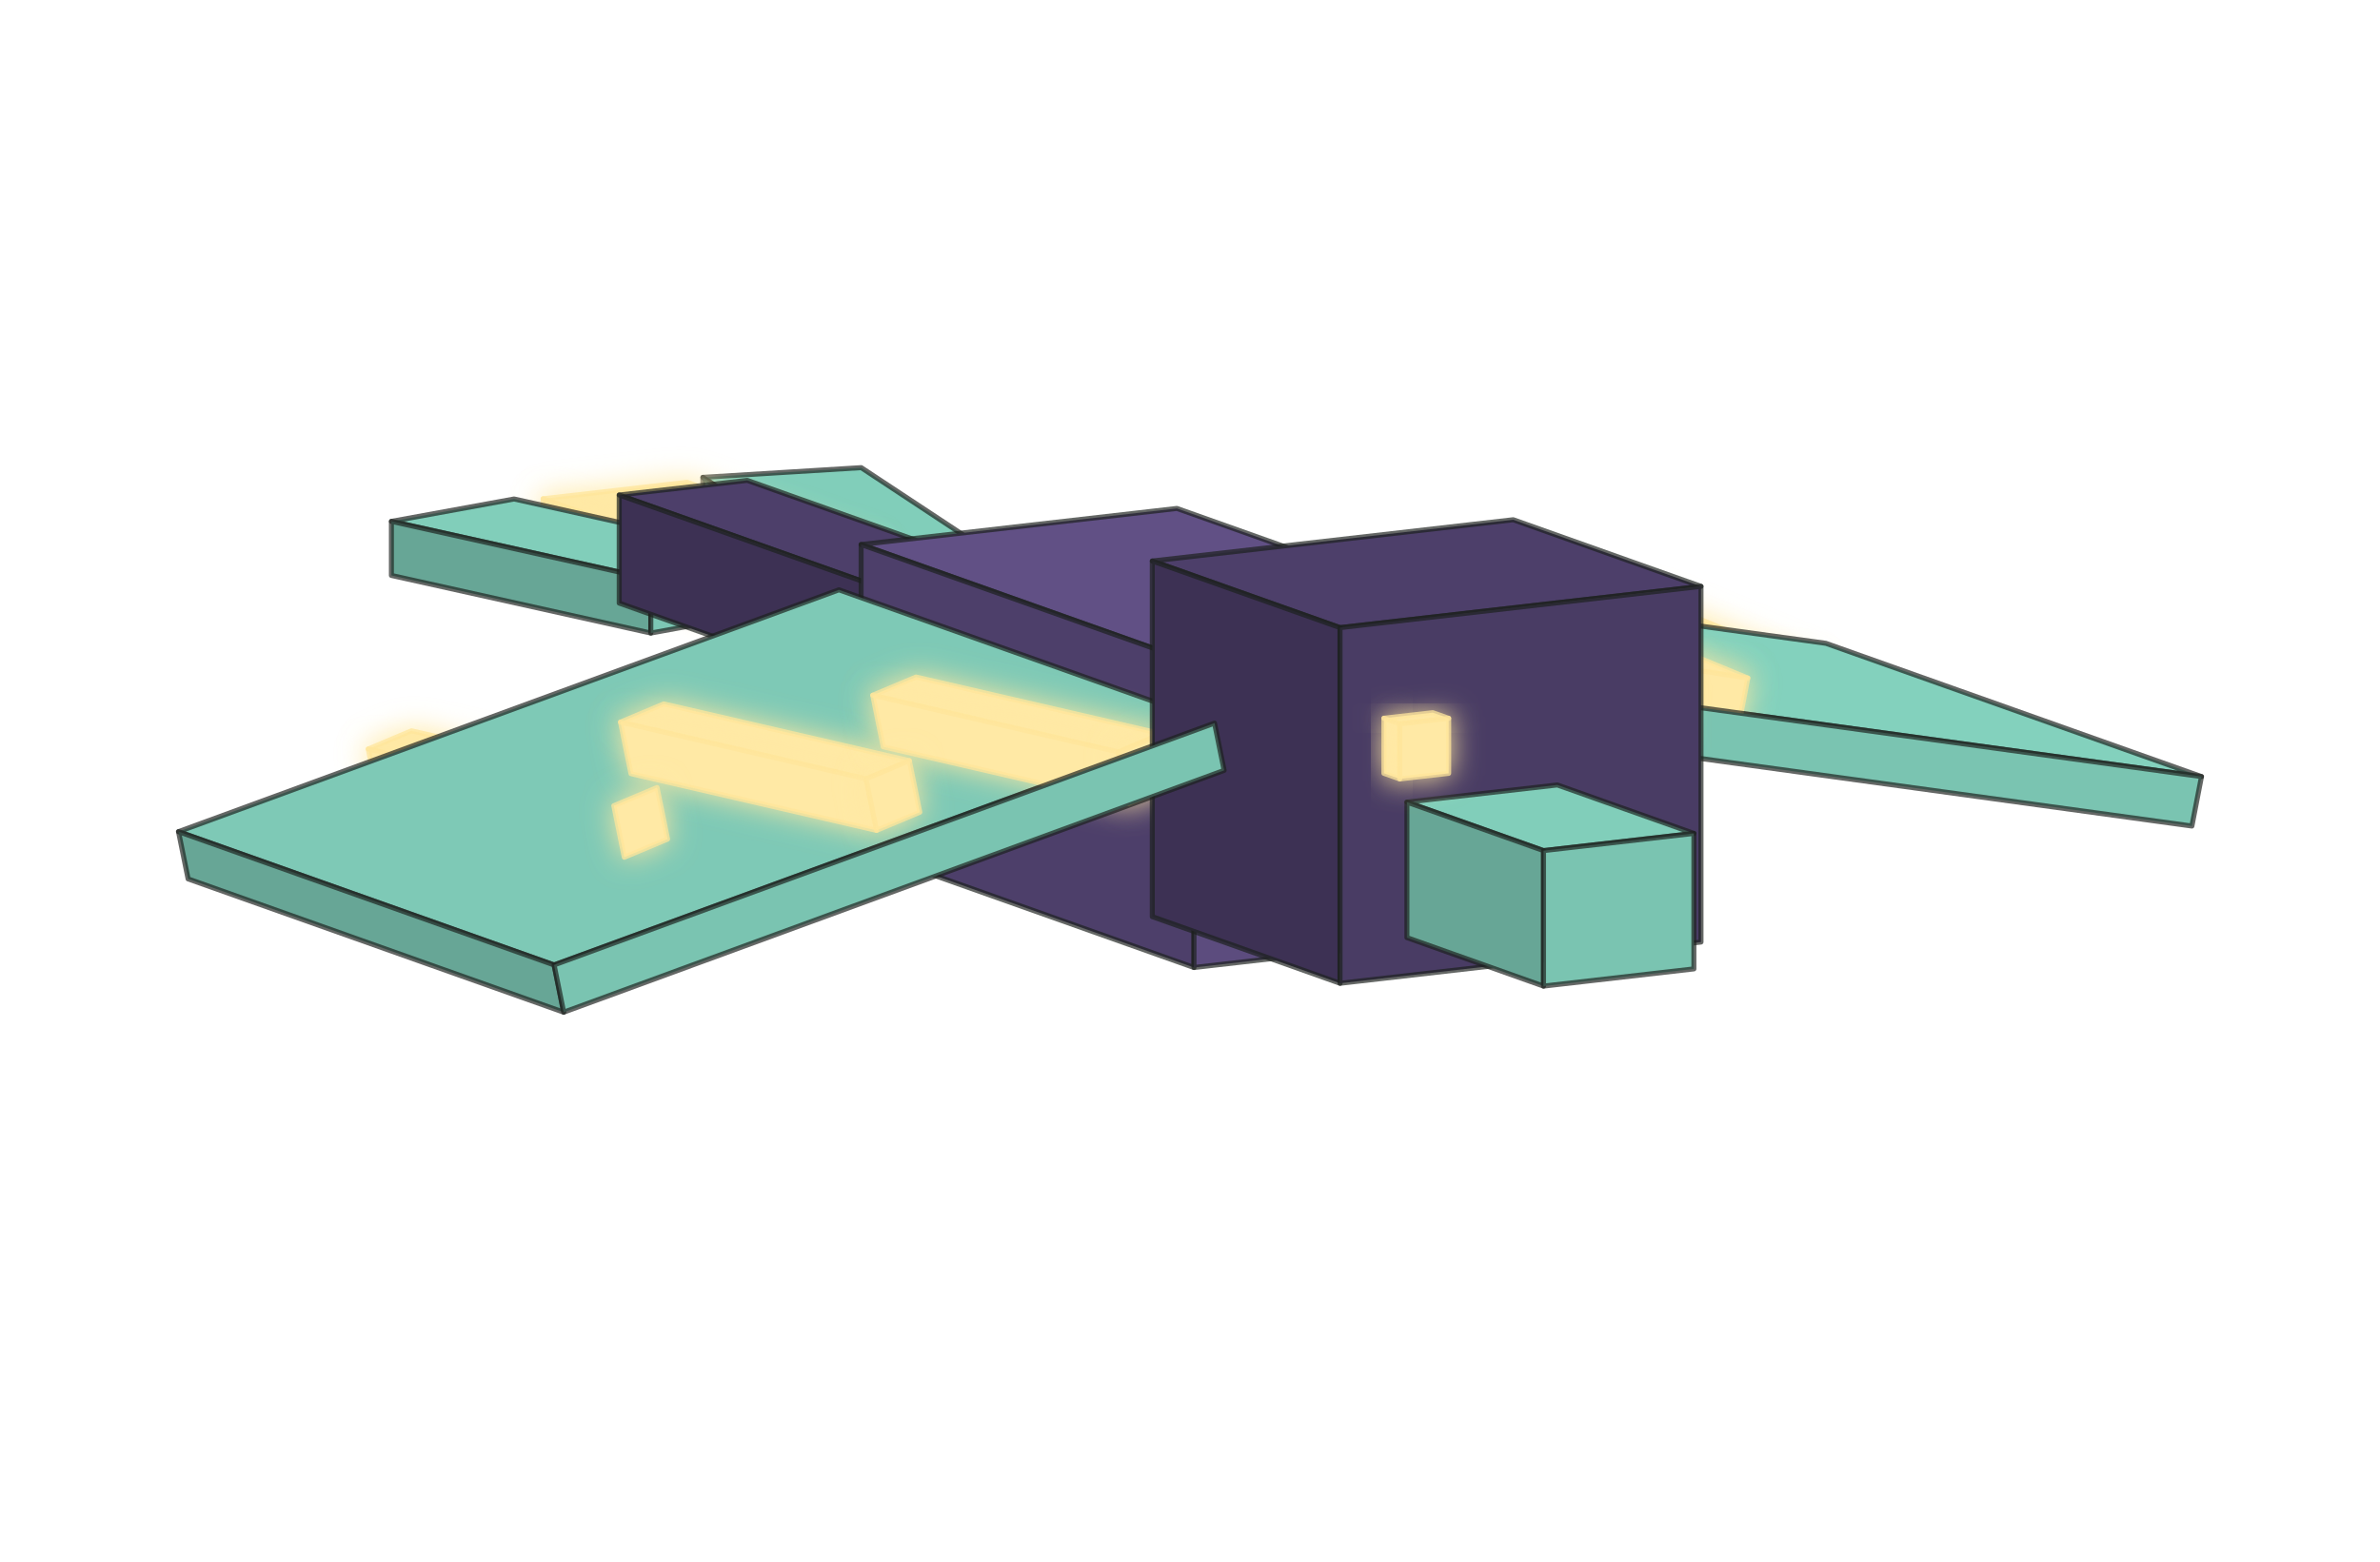
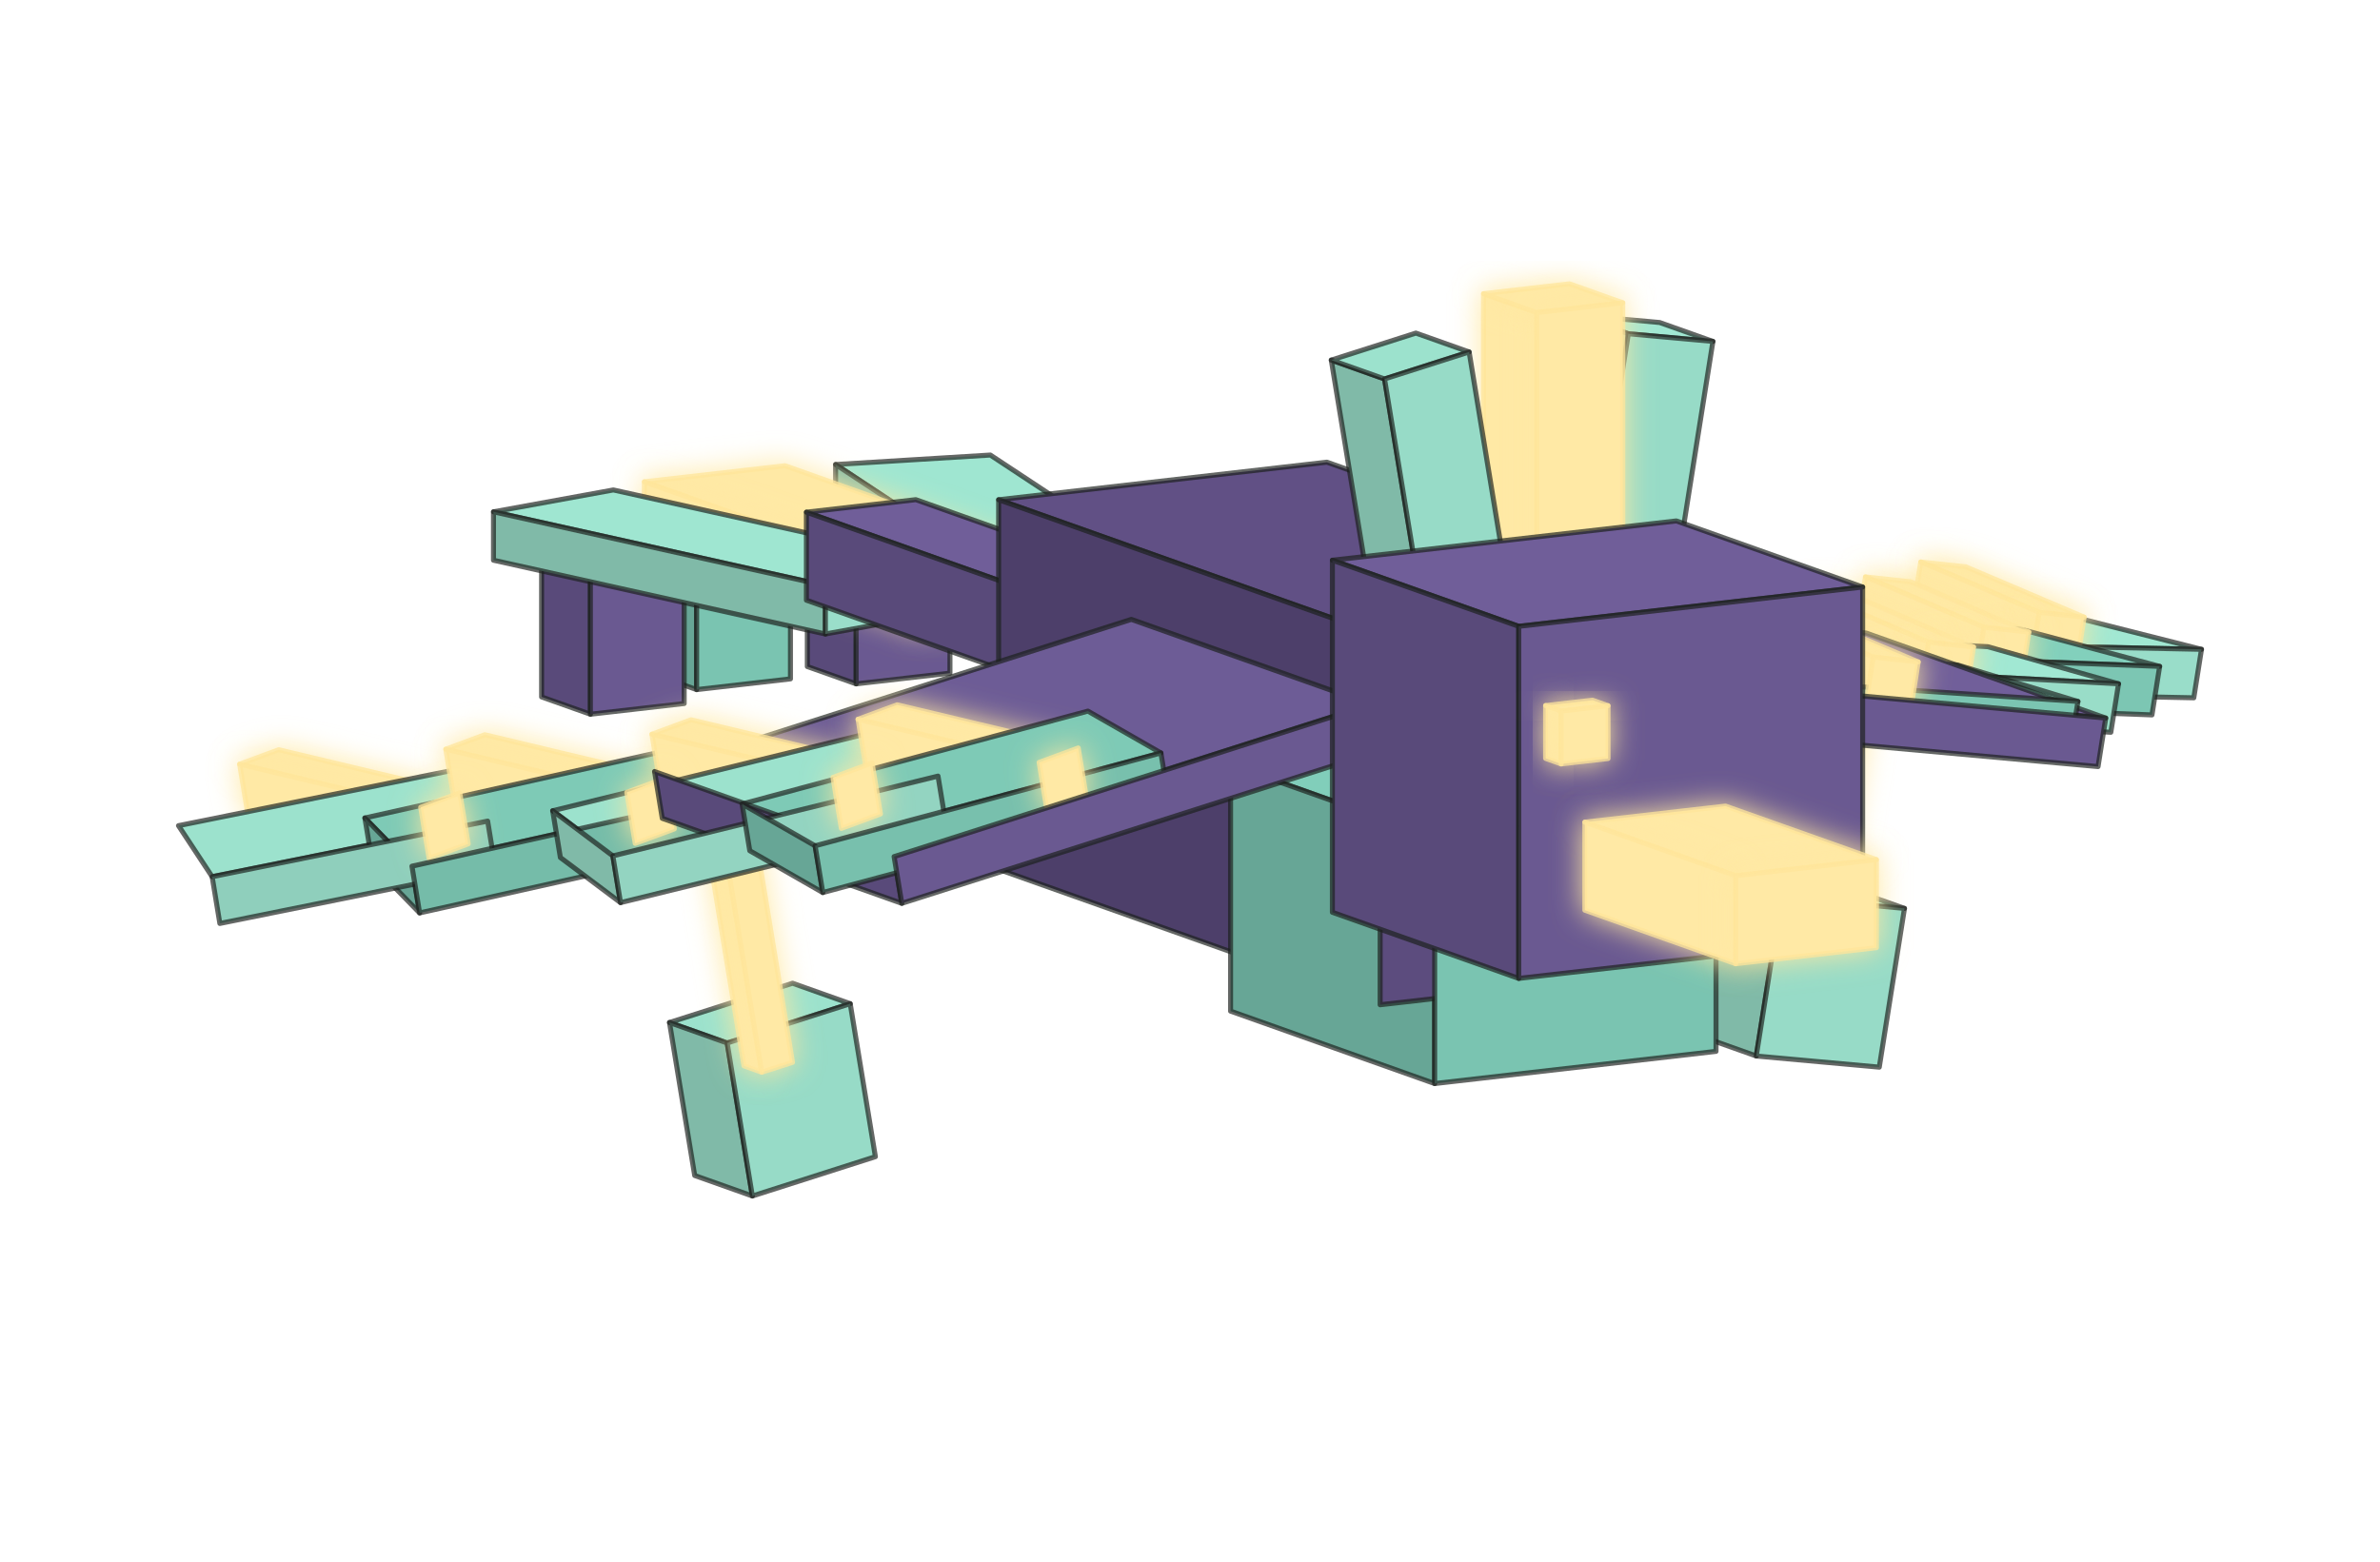
<svg xmlns="http://www.w3.org/2000/svg" width="640" height="420" viewBox="0 0 640 420" role="img" aria-labelledby="portrait-title">
  <defs>
    <filter id="portrait-glow" x="-80%" y="-80%" width="260%" height="260%">
      <feGaussianBlur stdDeviation="4" result="blur" />
      <feMerge>
        <feMergeNode in="blur" />
        <feMergeNode in="SourceGraphic" />
      </feMerge>
    </filter>
    <filter id="portrait-shadow" x="-40%" y="-80%" width="180%" height="260%">
      <feGaussianBlur stdDeviation="8" />
    </filter>
  </defs>
  <g>
-     <polygon points="261.92,145.79 231.59,125.77 189.01,128.39 219.34,148.41" fill="#81ceba" stroke="#1c211e" stroke-opacity=".68" stroke-width="1.35" stroke-linejoin="round" vector-effect="non-scaling-stroke" />
-     <polygon points="219.34,162.95 219.34,148.41 189.01,128.39 189.01,142.93" fill="#67a696" stroke="#1c211e" stroke-opacity=".68" stroke-width="1.35" stroke-linejoin="round" vector-effect="non-scaling-stroke" />
-     <polygon points="236.05,147.91 184.77,129.71 146.05,134.14 197.32,152.34" fill="#ffe9a5" stroke="#ffe59a" stroke-opacity=".74" stroke-width="1.35" stroke-linejoin="round" vector-effect="non-scaling-stroke" filter="url(#portrait-glow)" />
-     <polygon points="197.32,166.88 197.32,152.34 146.05,134.14 146.05,148.68" fill="#ffe9a5" stroke="#ffe59a" stroke-opacity=".74" stroke-width="1.35" stroke-linejoin="round" vector-effect="non-scaling-stroke" filter="url(#portrait-glow)" />
-     <polygon points="208.00,149.71 138.24,134.20 105.25,140.22 175.01,155.73" fill="#81ceba" stroke="#1c211e" stroke-opacity=".68" stroke-width="1.35" stroke-linejoin="round" vector-effect="non-scaling-stroke" />
-     <polygon points="261.92,160.33 261.92,145.79 219.34,148.41 219.34,162.95" fill="#77bfac" stroke="#1c211e" stroke-opacity=".68" stroke-width="1.35" stroke-linejoin="round" vector-effect="non-scaling-stroke" />
-     <polygon points="175.01,170.26 175.01,155.73 105.25,140.22 105.25,154.76" fill="#67a696" stroke="#1c211e" stroke-opacity=".68" stroke-width="1.35" stroke-linejoin="round" vector-effect="non-scaling-stroke" />
-     <polygon points="236.05,162.45 236.05,147.91 197.32,152.34 197.32,166.88" fill="#ffe9a5" stroke="#ffe59a" stroke-opacity=".74" stroke-width="1.35" stroke-linejoin="round" vector-effect="non-scaling-stroke" filter="url(#portrait-glow)" />
-     <polygon points="208.00,164.24 208.00,149.71 175.01,155.73 175.01,170.26" fill="#7cc7b4" stroke="#1c211e" stroke-opacity=".68" stroke-width="1.35" stroke-linejoin="round" vector-effect="non-scaling-stroke" />
-     <polygon points="292.50,161.69 200.93,129.19 166.51,133.13 258.08,165.63" fill="#4d3f6a" stroke="#1c211e" stroke-opacity=".68" stroke-width="1.35" stroke-linejoin="round" vector-effect="non-scaling-stroke" />
-     <polygon points="258.08,194.70 258.08,165.63 166.51,133.13 166.51,162.20" fill="#3d3154" stroke="#1c211e" stroke-opacity=".68" stroke-width="1.35" stroke-linejoin="round" vector-effect="non-scaling-stroke" />
-     <polygon points="489.00,179.66 445.64,161.81 432.26,159.78 475.61,177.63" fill="#ffe9a5" stroke="#ffe59a" stroke-opacity=".74" stroke-width="1.35" stroke-linejoin="round" vector-effect="non-scaling-stroke" filter="url(#portrait-glow)" />
-     <polygon points="472.80,192.14 475.61,177.63 432.26,159.78 429.44,174.29" fill="#ffe9a5" stroke="#ffe59a" stroke-opacity=".74" stroke-width="1.35" stroke-linejoin="round" vector-effect="non-scaling-stroke" filter="url(#portrait-glow)" />
-     <polygon points="292.50,190.77 292.50,161.69 258.08,165.63 258.08,194.70" fill="#493c64" stroke="#1c211e" stroke-opacity=".68" stroke-width="1.35" stroke-linejoin="round" vector-effect="non-scaling-stroke" />
-     <polygon points="486.18,194.17 489.00,179.66 475.61,177.63 472.80,192.14" fill="#ffe9a5" stroke="#ffe59a" stroke-opacity=".74" stroke-width="1.35" stroke-linejoin="round" vector-effect="non-scaling-stroke" filter="url(#portrait-glow)" />
-     <polygon points="592.00,208.86 491.00,173.02 313.40,148.59 414.40,184.44" fill="#83d1bd" stroke="#1c211e" stroke-opacity=".68" stroke-width="1.35" stroke-linejoin="round" vector-effect="non-scaling-stroke" />
-     <polygon points="470.00,182.36 426.65,164.51 413.27,162.48 456.62,180.33" fill="#ffe9a5" stroke="#ffe59a" stroke-opacity=".74" stroke-width="1.35" stroke-linejoin="round" vector-effect="non-scaling-stroke" filter="url(#portrait-glow)" />
-     <polygon points="453.80,194.84 456.62,180.33 413.27,162.48 410.45,176.98" fill="#ffe9a5" stroke="#ffe59a" stroke-opacity=".74" stroke-width="1.35" stroke-linejoin="round" vector-effect="non-scaling-stroke" filter="url(#portrait-glow)" />
-     <polygon points="411.82,197.74 414.40,184.44 313.40,148.59 310.82,161.89" fill="#67a696" stroke="#1c211e" stroke-opacity=".68" stroke-width="1.35" stroke-linejoin="round" vector-effect="non-scaling-stroke" />
-     <polygon points="467.18,196.87 470.00,182.36 456.62,180.33 453.80,194.84" fill="#ffe9a5" stroke="#ffe59a" stroke-opacity=".74" stroke-width="1.35" stroke-linejoin="round" vector-effect="non-scaling-stroke" filter="url(#portrait-glow)" />
-     <polygon points="406.00,168.52 316.48,136.74 231.56,146.45 321.07,178.23" fill="#615085" stroke="#1c211e" stroke-opacity=".68" stroke-width="1.35" stroke-linejoin="round" vector-effect="non-scaling-stroke" />
-     <polygon points="451.01,185.06 407.65,167.20 394.27,165.17 437.62,183.03" fill="#ffe9a5" stroke="#ffe59a" stroke-opacity=".74" stroke-width="1.35" stroke-linejoin="round" vector-effect="non-scaling-stroke" filter="url(#portrait-glow)" />
-     <polygon points="589.42,222.16 592.00,208.86 414.40,184.44 411.82,197.74" fill="#7ac4b1" stroke="#1c211e" stroke-opacity=".68" stroke-width="1.35" stroke-linejoin="round" vector-effect="non-scaling-stroke" />
-     <polygon points="434.81,197.53 437.62,183.03 394.27,165.17 391.45,179.68" fill="#ffe9a5" stroke="#ffe59a" stroke-opacity=".74" stroke-width="1.35" stroke-linejoin="round" vector-effect="non-scaling-stroke" filter="url(#portrait-glow)" />
-     <polygon points="321.07,260.21 321.07,178.23 231.56,146.45 231.56,228.44" fill="#4d3f6a" stroke="#1c211e" stroke-opacity=".68" stroke-width="1.35" stroke-linejoin="round" vector-effect="non-scaling-stroke" />
-     <polygon points="176.69,211.81 110.66,196.55 99.03,201.44 165.06,216.70" fill="#ffe9a5" stroke="#ffe59a" stroke-opacity=".74" stroke-width="1.35" stroke-linejoin="round" vector-effect="non-scaling-stroke" filter="url(#portrait-glow)" />
-     <polygon points="167.88,230.56 165.06,216.70 99.03,201.44 101.85,215.30" fill="#ffe9a5" stroke="#ffe59a" stroke-opacity=".74" stroke-width="1.35" stroke-linejoin="round" vector-effect="non-scaling-stroke" filter="url(#portrait-glow)" />
-     <polygon points="448.19,199.56 451.01,185.06 437.62,183.03 434.81,197.53" fill="#ffe9a5" stroke="#ffe59a" stroke-opacity=".74" stroke-width="1.35" stroke-linejoin="round" vector-effect="non-scaling-stroke" filter="url(#portrait-glow)" />
-     <polygon points="326.60,194.48 225.60,158.63 48.00,223.67 149.00,259.52" fill="#7ec9b6" stroke="#1c211e" stroke-opacity=".68" stroke-width="1.35" stroke-linejoin="round" vector-effect="non-scaling-stroke" />
-     <polygon points="244.52,204.58 178.49,189.32 166.86,194.21 232.89,209.47" fill="#ffe9a5" stroke="#ffe59a" stroke-opacity=".74" stroke-width="1.35" stroke-linejoin="round" vector-effect="non-scaling-stroke" filter="url(#portrait-glow)" />
-     <polygon points="406.00,250.50 406.00,168.52 321.07,178.23 321.07,260.21" fill="#5c4c7e" stroke="#1c211e" stroke-opacity=".68" stroke-width="1.35" stroke-linejoin="round" vector-effect="non-scaling-stroke" />
-     <polygon points="235.71,223.33 232.89,209.47 166.86,194.21 169.68,208.07" fill="#ffe9a5" stroke="#ffe59a" stroke-opacity=".74" stroke-width="1.35" stroke-linejoin="round" vector-effect="non-scaling-stroke" filter="url(#portrait-glow)" />
-     <polygon points="312.35,197.35 246.32,182.09 234.69,186.98 300.73,202.24" fill="#ffe9a5" stroke="#ffe59a" stroke-opacity=".74" stroke-width="1.35" stroke-linejoin="round" vector-effect="non-scaling-stroke" filter="url(#portrait-glow)" />
-     <polygon points="179.51,225.67 176.69,211.81 165.06,216.70 167.88,230.56" fill="#ffe9a5" stroke="#ffe59a" stroke-opacity=".74" stroke-width="1.35" stroke-linejoin="round" vector-effect="non-scaling-stroke" filter="url(#portrait-glow)" />
-     <polygon points="303.54,216.10 300.73,202.24 234.69,186.98 237.51,200.84" fill="#ffe9a5" stroke="#ffe59a" stroke-opacity=".74" stroke-width="1.35" stroke-linejoin="round" vector-effect="non-scaling-stroke" filter="url(#portrait-glow)" />
-     <polygon points="247.34,218.44 244.52,204.58 232.89,209.47 235.71,223.33" fill="#ffe9a5" stroke="#ffe59a" stroke-opacity=".74" stroke-width="1.35" stroke-linejoin="round" vector-effect="non-scaling-stroke" filter="url(#portrait-glow)" />
-     <polygon points="151.58,272.23 149.00,259.52 48.00,223.67 50.58,236.38" fill="#67a696" stroke="#1c211e" stroke-opacity=".68" stroke-width="1.35" stroke-linejoin="round" vector-effect="non-scaling-stroke" />
-     <polygon points="457.41,157.70 406.92,139.78 309.86,150.88 360.35,168.80" fill="#4d3f6a" stroke="#1c211e" stroke-opacity=".68" stroke-width="1.35" stroke-linejoin="round" vector-effect="non-scaling-stroke" />
-     <polygon points="315.17,211.21 312.35,197.35 300.73,202.24 303.54,216.10" fill="#ffe9a5" stroke="#ffe59a" stroke-opacity=".74" stroke-width="1.35" stroke-linejoin="round" vector-effect="non-scaling-stroke" filter="url(#portrait-glow)" />
-     <polygon points="360.35,264.45 360.35,168.80 309.86,150.88 309.86,246.53" fill="#3d3154" stroke="#1c211e" stroke-opacity=".68" stroke-width="1.35" stroke-linejoin="round" vector-effect="non-scaling-stroke" />
-     <polygon points="450.22,186.25 445.95,184.73 432.80,186.24 437.07,187.75" fill="#ffe9a5" stroke="#ffe59a" stroke-opacity=".74" stroke-width="1.35" stroke-linejoin="round" vector-effect="non-scaling-stroke" filter="url(#portrait-glow)" />
-     <polygon points="437.07,202.56 437.07,187.75 432.80,186.24 432.80,201.04" fill="#ffe9a5" stroke="#ffe59a" stroke-opacity=".74" stroke-width="1.35" stroke-linejoin="round" vector-effect="non-scaling-stroke" filter="url(#portrait-glow)" />
-     <polygon points="450.22,201.05 450.22,186.25 437.07,187.75 437.07,202.56" fill="#ffe9a5" stroke="#ffe59a" stroke-opacity=".74" stroke-width="1.35" stroke-linejoin="round" vector-effect="non-scaling-stroke" filter="url(#portrait-glow)" />
-     <polygon points="457.41,253.36 457.41,157.70 360.35,168.80 360.35,264.45" fill="#493c64" stroke="#1c211e" stroke-opacity=".68" stroke-width="1.35" stroke-linejoin="round" vector-effect="non-scaling-stroke" />
-     <polygon points="329.18,207.19 326.60,194.48 149.00,259.52 151.58,272.23" fill="#7ac4b1" stroke="#1c211e" stroke-opacity=".68" stroke-width="1.35" stroke-linejoin="round" vector-effect="non-scaling-stroke" />
-     <polygon points="455.50,224.14 418.78,211.11 378.33,215.73 415.06,228.77" fill="#81ceba" stroke="#1c211e" stroke-opacity=".68" stroke-width="1.35" stroke-linejoin="round" vector-effect="non-scaling-stroke" />
-     <polygon points="415.06,265.21 415.06,228.77 378.33,215.73 378.33,252.17" fill="#67a696" stroke="#1c211e" stroke-opacity=".68" stroke-width="1.35" stroke-linejoin="round" vector-effect="non-scaling-stroke" />
-     <polygon points="389.56,193.19 385.28,191.67 372.14,193.17 376.41,194.69" fill="#ffe9a5" stroke="#ffe59a" stroke-opacity=".74" stroke-width="1.35" stroke-linejoin="round" vector-effect="non-scaling-stroke" filter="url(#portrait-glow)" />
-     <polygon points="376.41,209.49 376.41,194.69 372.14,193.17 372.14,207.98" fill="#ffe9a5" stroke="#ffe59a" stroke-opacity=".74" stroke-width="1.35" stroke-linejoin="round" vector-effect="non-scaling-stroke" filter="url(#portrait-glow)" />
-     <polygon points="389.56,207.99 389.56,193.19 376.41,194.69 376.41,209.49" fill="#ffe9a5" stroke="#ffe59a" stroke-opacity=".74" stroke-width="1.35" stroke-linejoin="round" vector-effect="non-scaling-stroke" filter="url(#portrait-glow)" />
-     <polygon points="455.50,260.58 455.50,224.14 415.06,228.77 415.06,265.21" fill="#7ac4b1" stroke="#1c211e" stroke-opacity=".68" stroke-width="1.35" stroke-linejoin="round" vector-effect="non-scaling-stroke" />
+     <polygon points="255.45,143.16 242.32,138.51 217.10,141.39 230.22,146.05" fill="#705e99" stroke="#1c211e" stroke-opacity=".68" stroke-width="1.35" stroke-linejoin="round" vector-effect="non-scaling-stroke" />
+     <polygon points="230.22,183.92 230.22,146.05 217.10,141.39 217.10,179.27" fill="#594a7a" stroke="#1c211e" stroke-opacity=".68" stroke-width="1.35" stroke-linejoin="round" vector-effect="non-scaling-stroke" />
+     <polygon points="255.45,181.04 255.45,143.16 230.22,146.05 230.22,183.92" fill="#6a5991" stroke="#1c211e" stroke-opacity=".68" stroke-width="1.35" stroke-linejoin="round" vector-effect="non-scaling-stroke" />
+     <polygon points="212.56,144.71 199.43,140.05 174.21,142.93 187.33,147.59" fill="#81ceba" stroke="#1c211e" stroke-opacity=".68" stroke-width="1.35" stroke-linejoin="round" vector-effect="non-scaling-stroke" />
+     <polygon points="187.33,185.47 187.33,147.59 174.21,142.93 174.21,180.81" fill="#67a696" stroke="#1c211e" stroke-opacity=".68" stroke-width="1.35" stroke-linejoin="round" vector-effect="non-scaling-stroke" />
+     <polygon points="212.56,182.58 212.56,144.71 187.33,147.59 187.33,185.47" fill="#7ac4b1" stroke="#1c211e" stroke-opacity=".68" stroke-width="1.35" stroke-linejoin="round" vector-effect="non-scaling-stroke" />
+     <polygon points="183.98,151.33 170.86,146.68 145.64,149.56 158.76,154.22" fill="#705e99" stroke="#1c211e" stroke-opacity=".68" stroke-width="1.35" stroke-linejoin="round" vector-effect="non-scaling-stroke" />
+     <polygon points="158.76,192.09 158.76,154.22 145.64,149.56 145.64,187.44" fill="#594a7a" stroke="#1c211e" stroke-opacity=".68" stroke-width="1.35" stroke-linejoin="round" vector-effect="non-scaling-stroke" />
+     <polygon points="183.98,189.21 183.98,151.33 158.76,154.22 158.76,192.09" fill="#6a5991" stroke="#1c211e" stroke-opacity=".68" stroke-width="1.35" stroke-linejoin="round" vector-effect="non-scaling-stroke" />
+     <polygon points="305.11,147.99 266.31,122.38 224.70,124.93 263.50,150.54" fill="#9fe6d1" stroke="#1c211e" stroke-opacity=".68" stroke-width="1.35" stroke-linejoin="round" vector-effect="non-scaling-stroke" />
+     <polygon points="263.50,163.56 263.50,150.54 224.70,124.93 224.70,137.95" fill="#80baa8" stroke="#1c211e" stroke-opacity=".68" stroke-width="1.35" stroke-linejoin="round" vector-effect="non-scaling-stroke" />
+     <polygon points="285.07,151.51 211.11,125.26 173.28,129.58 247.24,155.83" fill="#ffe9a5" stroke="#ffe59a" stroke-opacity=".74" stroke-width="1.35" stroke-linejoin="round" vector-effect="non-scaling-stroke" filter="url(#portrait-glow)" />
+     <polygon points="247.24,168.85 247.24,155.83 173.28,129.58 173.28,142.60" fill="#ffe9a5" stroke="#ffe59a" stroke-opacity=".74" stroke-width="1.35" stroke-linejoin="round" vector-effect="non-scaling-stroke" filter="url(#portrait-glow)" />
+     <polygon points="254.19,151.61 164.93,131.77 132.70,137.65 221.95,157.49" fill="#9fe6d1" stroke="#1c211e" stroke-opacity=".68" stroke-width="1.35" stroke-linejoin="round" vector-effect="non-scaling-stroke" />
+     <polygon points="592.00,174.63 551.75,164.46 503.44,163.49 543.70,173.65" fill="#a1e8d3" stroke="#1c211e" stroke-opacity=".68" stroke-width="1.35" stroke-linejoin="round" vector-effect="non-scaling-stroke" />
+     <polygon points="560.44,165.98 528.59,152.45 516.51,151.15 548.36,164.68" fill="#ffe9a5" stroke="#ffe59a" stroke-opacity=".74" stroke-width="1.35" stroke-linejoin="round" vector-effect="non-scaling-stroke" filter="url(#portrait-glow)" />
+     <polygon points="546.10,178.91 548.36,164.68 516.51,151.15 514.25,165.38" fill="#ffe9a5" stroke="#ffe59a" stroke-opacity=".74" stroke-width="1.35" stroke-linejoin="round" vector-effect="non-scaling-stroke" filter="url(#portrait-glow)" />
+     <polygon points="221.95,170.51 221.95,157.49 132.70,137.65 132.70,150.67" fill="#80baa8" stroke="#1c211e" stroke-opacity=".68" stroke-width="1.35" stroke-linejoin="round" vector-effect="non-scaling-stroke" />
+     <polygon points="589.93,187.67 592.00,174.63 543.70,173.65 541.63,186.70" fill="#99ddc9" stroke="#1c211e" stroke-opacity=".68" stroke-width="1.35" stroke-linejoin="round" vector-effect="non-scaling-stroke" />
+     <polygon points="305.11,161.01 305.11,147.99 263.50,150.54 263.50,163.56" fill="#94d5c2" stroke="#1c211e" stroke-opacity=".68" stroke-width="1.35" stroke-linejoin="round" vector-effect="non-scaling-stroke" />
+     <polygon points="541.63,186.70 543.70,173.65 503.44,163.49 501.37,176.54" fill="#80baa8" stroke="#1c211e" stroke-opacity=".68" stroke-width="1.35" stroke-linejoin="round" vector-effect="non-scaling-stroke" />
+     <polygon points="558.18,180.21 560.44,165.98 548.36,164.68 546.10,178.91" fill="#ffe9a5" stroke="#ffe59a" stroke-opacity=".74" stroke-width="1.35" stroke-linejoin="round" vector-effect="non-scaling-stroke" filter="url(#portrait-glow)" />
+     <polygon points="285.07,164.53 285.07,151.51 247.24,155.83 247.24,168.85" fill="#ffe9a5" stroke="#ffe59a" stroke-opacity=".74" stroke-width="1.35" stroke-linejoin="round" vector-effect="non-scaling-stroke" filter="url(#portrait-glow)" />
+     <polygon points="254.19,164.63 254.19,151.61 221.95,157.49 221.95,170.51" fill="#9adeca" stroke="#1c211e" stroke-opacity=".68" stroke-width="1.35" stroke-linejoin="round" vector-effect="non-scaling-stroke" />
+     <polygon points="580.75,179.22 542.96,169.13 484.94,166.92 522.74,177.01" fill="#82d0bc" stroke="#1c211e" stroke-opacity=".68" stroke-width="1.35" stroke-linejoin="round" vector-effect="non-scaling-stroke" />
+     <polygon points="332.16,164.87 246.27,134.38 216.85,137.75 302.74,168.23" fill="#705e99" stroke="#1c211e" stroke-opacity=".68" stroke-width="1.35" stroke-linejoin="round" vector-effect="non-scaling-stroke" />
+     <polygon points="545.57,170.00 513.71,156.47 501.64,155.16 533.49,168.69" fill="#ffe9a5" stroke="#ffe59a" stroke-opacity=".74" stroke-width="1.35" stroke-linejoin="round" vector-effect="non-scaling-stroke" filter="url(#portrait-glow)" />
+     <polygon points="531.23,182.93 533.49,168.69 501.64,155.16 499.38,169.40" fill="#ffe9a5" stroke="#ffe59a" stroke-opacity=".74" stroke-width="1.35" stroke-linejoin="round" vector-effect="non-scaling-stroke" filter="url(#portrait-glow)" />
+     <polygon points="302.74,191.91 302.74,168.23 216.85,137.75 216.85,161.42" fill="#594a7a" stroke="#1c211e" stroke-opacity=".68" stroke-width="1.35" stroke-linejoin="round" vector-effect="non-scaling-stroke" />
+     <polygon points="578.68,192.27 580.75,179.22 522.74,177.01 520.67,190.06" fill="#7cc6b3" stroke="#1c211e" stroke-opacity=".68" stroke-width="1.35" stroke-linejoin="round" vector-effect="non-scaling-stroke" />
+     <polygon points="512.13,244.31 496.62,238.81 463.53,235.81 479.04,241.31" fill="#a1e8d3" stroke="#1c211e" stroke-opacity=".68" stroke-width="1.35" stroke-linejoin="round" vector-effect="non-scaling-stroke" />
+     <polygon points="520.67,190.06 522.74,177.01 484.94,166.92 482.87,179.97" fill="#67a696" stroke="#1c211e" stroke-opacity=".68" stroke-width="1.35" stroke-linejoin="round" vector-effect="non-scaling-stroke" />
+     <polygon points="483.82,254.76 494.36,188.35 489.59,186.65 479.05,253.07" fill="#ffe9a5" stroke="#ffe59a" stroke-opacity=".74" stroke-width="1.35" stroke-linejoin="round" vector-effect="non-scaling-stroke" filter="url(#portrait-glow)" />
+     <polygon points="502.63,189.10 497.86,187.40 489.59,186.65 494.36,188.35" fill="#ffe9a5" stroke="#ffe59a" stroke-opacity=".74" stroke-width="1.35" stroke-linejoin="round" vector-effect="non-scaling-stroke" filter="url(#portrait-glow)" />
+     <polygon points="492.09,255.51 502.63,189.10 494.36,188.35 483.82,254.76" fill="#ffe9a5" stroke="#ffe59a" stroke-opacity=".74" stroke-width="1.35" stroke-linejoin="round" vector-effect="non-scaling-stroke" filter="url(#portrait-glow)" />
+     <polygon points="472.27,284.01 479.04,241.31 463.53,235.81 456.76,278.50" fill="#80baa8" stroke="#1c211e" stroke-opacity=".68" stroke-width="1.35" stroke-linejoin="round" vector-effect="non-scaling-stroke" />
+     <polygon points="543.31,184.23 545.57,170.00 533.49,168.69 531.23,182.93" fill="#ffe9a5" stroke="#ffe59a" stroke-opacity=".74" stroke-width="1.35" stroke-linejoin="round" vector-effect="non-scaling-stroke" filter="url(#portrait-glow)" />
+     <polygon points="505.35,287.01 512.13,244.31 479.04,241.31 472.27,284.01" fill="#97dbc7" stroke="#1c211e" stroke-opacity=".68" stroke-width="1.35" stroke-linejoin="round" vector-effect="non-scaling-stroke" />
+     <polygon points="569.69,183.90 534.54,173.93 466.25,170.27 501.40,180.24" fill="#a1e8d3" stroke="#1c211e" stroke-opacity=".68" stroke-width="1.35" stroke-linejoin="round" vector-effect="non-scaling-stroke" />
+     <polygon points="530.69,174.01 498.84,160.48 486.76,159.18 518.61,172.71" fill="#ffe9a5" stroke="#ffe59a" stroke-opacity=".74" stroke-width="1.35" stroke-linejoin="round" vector-effect="non-scaling-stroke" filter="url(#portrait-glow)" />
+     <polygon points="516.36,186.94 518.61,172.71 486.76,159.18 484.51,173.41" fill="#ffe9a5" stroke="#ffe59a" stroke-opacity=".74" stroke-width="1.35" stroke-linejoin="round" vector-effect="non-scaling-stroke" filter="url(#portrait-glow)" />
+     <polygon points="332.16,188.54 332.16,164.87 302.74,168.23 302.74,191.91" fill="#6a5991" stroke="#1c211e" stroke-opacity=".68" stroke-width="1.35" stroke-linejoin="round" vector-effect="non-scaling-stroke" />
+     <polygon points="567.62,196.94 569.69,183.90 501.40,180.24 499.33,193.29" fill="#99ddc8" stroke="#1c211e" stroke-opacity=".68" stroke-width="1.35" stroke-linejoin="round" vector-effect="non-scaling-stroke" />
+     <polygon points="499.33,193.29 501.40,180.24 466.25,170.27 464.18,183.32" fill="#80baa8" stroke="#1c211e" stroke-opacity=".68" stroke-width="1.35" stroke-linejoin="round" vector-effect="non-scaling-stroke" />
+     <polygon points="528.43,188.24 530.69,174.01 518.61,172.71 516.36,186.94" fill="#ffe9a5" stroke="#ffe59a" stroke-opacity=".74" stroke-width="1.35" stroke-linejoin="round" vector-effect="non-scaling-stroke" filter="url(#portrait-glow)" />
+     <polygon points="558.77,188.65 526.44,178.85 447.43,173.54 479.76,183.34" fill="#82d0bc" stroke="#1c211e" stroke-opacity=".68" stroke-width="1.35" stroke-linejoin="round" vector-effect="non-scaling-stroke" />
+     <polygon points="566.25,193.12 501.83,170.26 373.62,158.64 438.04,181.51" fill="#715f9a" stroke="#1c211e" stroke-opacity=".68" stroke-width="1.35" stroke-linejoin="round" vector-effect="non-scaling-stroke" />
+     <polygon points="515.82,178.02 483.97,164.49 471.89,163.19 503.74,176.72" fill="#ffe9a5" stroke="#ffe59a" stroke-opacity=".74" stroke-width="1.35" stroke-linejoin="round" vector-effect="non-scaling-stroke" filter="url(#portrait-glow)" />
+     <polygon points="501.48,190.95 503.74,176.72 471.89,163.19 469.63,177.42" fill="#ffe9a5" stroke="#ffe59a" stroke-opacity=".74" stroke-width="1.35" stroke-linejoin="round" vector-effect="non-scaling-stroke" filter="url(#portrait-glow)" />
+     <polygon points="556.70,201.70 558.77,188.65 479.76,183.34 477.69,196.39" fill="#7bc5b2" stroke="#1c211e" stroke-opacity=".68" stroke-width="1.35" stroke-linejoin="round" vector-effect="non-scaling-stroke" />
+     <polygon points="477.69,196.39 479.76,183.34 447.43,173.54 445.36,186.59" fill="#67a696" stroke="#1c211e" stroke-opacity=".68" stroke-width="1.35" stroke-linejoin="round" vector-effect="non-scaling-stroke" />
+     <polygon points="435.97,194.55 438.04,181.51 373.62,158.64 371.55,171.69" fill="#594a7a" stroke="#1c211e" stroke-opacity=".68" stroke-width="1.35" stroke-linejoin="round" vector-effect="non-scaling-stroke" />
+     <polygon points="513.56,192.25 515.82,178.02 503.74,176.72 501.48,190.95" fill="#ffe9a5" stroke="#ffe59a" stroke-opacity=".74" stroke-width="1.35" stroke-linejoin="round" vector-effect="non-scaling-stroke" filter="url(#portrait-glow)" />
+     <polygon points="459.41,160.72 356.82,124.30 268.54,134.40 371.13,170.81" fill="#615085" stroke="#1c211e" stroke-opacity=".68" stroke-width="1.35" stroke-linejoin="round" vector-effect="non-scaling-stroke" />
+     <polygon points="564.18,206.17 566.25,193.12 438.04,181.51 435.97,194.55" fill="#6a5991" stroke="#1c211e" stroke-opacity=".68" stroke-width="1.35" stroke-linejoin="round" vector-effect="non-scaling-stroke" />
+     <polygon points="371.13,270.23 371.13,170.81 268.54,134.40 268.54,233.82" fill="#4d3f6a" stroke="#1c211e" stroke-opacity=".68" stroke-width="1.35" stroke-linejoin="round" vector-effect="non-scaling-stroke" />
+     <polygon points="228.63,269.94 213.12,264.44 180.03,275.00 195.54,280.51" fill="#9ce2cd" stroke="#1c211e" stroke-opacity=".68" stroke-width="1.35" stroke-linejoin="round" vector-effect="non-scaling-stroke" />
+     <polygon points="202.32,321.66 195.54,280.51 180.03,275.00 186.81,316.15" fill="#80baa8" stroke="#1c211e" stroke-opacity=".68" stroke-width="1.35" stroke-linejoin="round" vector-effect="non-scaling-stroke" />
+     <polygon points="123.63,213.24 74.95,201.64 64.44,205.52 113.13,217.13" fill="#ffe9a5" stroke="#ffe59a" stroke-opacity=".74" stroke-width="1.35" stroke-linejoin="round" vector-effect="non-scaling-stroke" filter="url(#portrait-glow)" />
+     <polygon points="235.40,311.09 228.63,269.94 195.54,280.51 202.32,321.66" fill="#97dbc7" stroke="#1c211e" stroke-opacity=".68" stroke-width="1.35" stroke-linejoin="round" vector-effect="non-scaling-stroke" />
+     <polygon points="115.39,230.84 113.13,217.13 64.44,205.52 66.70,219.24" fill="#ffe9a5" stroke="#ffe59a" stroke-opacity=".74" stroke-width="1.35" stroke-linejoin="round" vector-effect="non-scaling-stroke" filter="url(#portrait-glow)" />
+     <polygon points="204.84,288.36 194.30,224.35 189.53,222.66 200.07,286.66" fill="#ffe9a5" stroke="#ffe59a" stroke-opacity=".74" stroke-width="1.35" stroke-linejoin="round" vector-effect="non-scaling-stroke" filter="url(#portrait-glow)" />
+     <polygon points="213.11,285.72 202.57,221.71 194.30,224.35 204.84,288.36" fill="#ffe9a5" stroke="#ffe59a" stroke-opacity=".74" stroke-width="1.35" stroke-linejoin="round" vector-effect="non-scaling-stroke" filter="url(#portrait-glow)" />
+     <polygon points="131.13,220.83 122.07,207.10 48.00,222.06 57.05,235.79" fill="#9ce2cd" stroke="#1c211e" stroke-opacity=".68" stroke-width="1.35" stroke-linejoin="round" vector-effect="non-scaling-stroke" />
+     <polygon points="202.57,221.71 197.80,220.02 189.53,222.66 194.30,224.35" fill="#ffe9a5" stroke="#ffe59a" stroke-opacity=".74" stroke-width="1.35" stroke-linejoin="round" vector-effect="non-scaling-stroke" filter="url(#portrait-glow)" />
+     <polygon points="461.45,216.48 406.58,197.00 330.91,205.66 385.79,225.13" fill="#81ceba" stroke="#1c211e" stroke-opacity=".68" stroke-width="1.35" stroke-linejoin="round" vector-effect="non-scaling-stroke" />
+     <polygon points="179.07,209.22 130.38,197.61 119.88,201.50 168.56,213.10" fill="#ffe9a5" stroke="#ffe59a" stroke-opacity=".74" stroke-width="1.35" stroke-linejoin="round" vector-effect="non-scaling-stroke" filter="url(#portrait-glow)" />
+     <polygon points="170.82,226.82 168.56,213.10 119.88,201.50 122.13,215.21" fill="#ffe9a5" stroke="#ffe59a" stroke-opacity=".74" stroke-width="1.35" stroke-linejoin="round" vector-effect="non-scaling-stroke" filter="url(#portrait-glow)" />
+     <polygon points="191.87,214.84 179.22,201.88 98.12,219.99 110.78,232.96" fill="#7ecab6" stroke="#1c211e" stroke-opacity=".68" stroke-width="1.35" stroke-linejoin="round" vector-effect="non-scaling-stroke" />
+     <polygon points="112.84,245.53 110.78,232.96 98.12,219.99 100.19,232.56" fill="#67a696" stroke="#1c211e" stroke-opacity=".68" stroke-width="1.35" stroke-linejoin="round" vector-effect="non-scaling-stroke" />
+     <polygon points="385.79,291.42 385.79,225.13 330.91,205.66 330.91,271.94" fill="#67a696" stroke="#1c211e" stroke-opacity=".68" stroke-width="1.35" stroke-linejoin="round" vector-effect="non-scaling-stroke" />
+     <polygon points="133.20,233.40 131.13,220.83 57.05,235.79 59.12,248.36" fill="#8fcfbc" stroke="#1c211e" stroke-opacity=".68" stroke-width="1.35" stroke-linejoin="round" vector-effect="non-scaling-stroke" />
+     <polygon points="368.64,189.44 304.22,166.58 176.02,207.51 240.43,230.38" fill="#6d5c96" stroke="#1c211e" stroke-opacity=".68" stroke-width="1.35" stroke-linejoin="round" vector-effect="non-scaling-stroke" />
+     <polygon points="125.89,226.96 123.63,213.24 113.13,217.13 115.39,230.84" fill="#ffe9a5" stroke="#ffe59a" stroke-opacity=".74" stroke-width="1.35" stroke-linejoin="round" vector-effect="non-scaling-stroke" filter="url(#portrait-glow)" />
+     <polygon points="234.50,205.19 185.82,193.59 175.31,197.47 224.00,209.08" fill="#ffe9a5" stroke="#ffe59a" stroke-opacity=".74" stroke-width="1.35" stroke-linejoin="round" vector-effect="non-scaling-stroke" filter="url(#portrait-glow)" />
+     <polygon points="226.25,222.79 224.00,209.08 175.31,197.47 177.57,211.19" fill="#ffe9a5" stroke="#ffe59a" stroke-opacity=".74" stroke-width="1.35" stroke-linejoin="round" vector-effect="non-scaling-stroke" filter="url(#portrait-glow)" />
+     <polygon points="252.24,208.73 236.06,196.59 148.62,218.05 164.80,230.19" fill="#9ce2cd" stroke="#1c211e" stroke-opacity=".68" stroke-width="1.35" stroke-linejoin="round" vector-effect="non-scaling-stroke" />
+     <polygon points="460.62,91.82 446.30,86.74 423.56,84.68 437.87,89.76" fill="#a1e8d3" stroke="#1c211e" stroke-opacity=".68" stroke-width="1.35" stroke-linejoin="round" vector-effect="non-scaling-stroke" />
+     <polygon points="193.94,227.42 191.87,214.84 110.78,232.96 112.84,245.53" fill="#75bca9" stroke="#1c211e" stroke-opacity=".68" stroke-width="1.35" stroke-linejoin="round" vector-effect="non-scaling-stroke" />
+     <polygon points="426.96,158.55 437.87,89.76 423.56,84.68 412.64,153.47" fill="#80baa8" stroke="#1c211e" stroke-opacity=".68" stroke-width="1.35" stroke-linejoin="round" vector-effect="non-scaling-stroke" />
+     <polygon points="181.33,222.93 179.07,209.22 168.56,213.10 170.82,226.82" fill="#ffe9a5" stroke="#ffe59a" stroke-opacity=".74" stroke-width="1.35" stroke-linejoin="round" vector-effect="non-scaling-stroke" filter="url(#portrait-glow)" />
+     <polygon points="459.41,260.14 459.41,160.72 371.13,170.81 371.13,270.23" fill="#5c4c7e" stroke="#1c211e" stroke-opacity=".68" stroke-width="1.35" stroke-linejoin="round" vector-effect="non-scaling-stroke" />
+     <polygon points="166.87,242.76 164.80,230.19 148.62,218.05 150.69,230.63" fill="#80baa8" stroke="#1c211e" stroke-opacity=".68" stroke-width="1.35" stroke-linejoin="round" vector-effect="non-scaling-stroke" />
+     <polygon points="289.94,201.17 241.25,189.56 230.74,193.44 279.43,205.05" fill="#ffe9a5" stroke="#ffe59a" stroke-opacity=".74" stroke-width="1.35" stroke-linejoin="round" vector-effect="non-scaling-stroke" filter="url(#portrait-glow)" />
+     <polygon points="281.69,218.77 279.43,205.05 230.74,193.44 233.00,207.16" fill="#ffe9a5" stroke="#ffe59a" stroke-opacity=".74" stroke-width="1.35" stroke-linejoin="round" vector-effect="non-scaling-stroke" filter="url(#portrait-glow)" />
+     <polygon points="449.70,160.61 460.62,91.82 437.87,89.76 426.96,158.55" fill="#97dbc7" stroke="#1c211e" stroke-opacity=".68" stroke-width="1.35" stroke-linejoin="round" vector-effect="non-scaling-stroke" />
+     <polygon points="461.45,282.76 461.45,216.48 385.79,225.13 385.79,291.42" fill="#7ac4b1" stroke="#1c211e" stroke-opacity=".68" stroke-width="1.35" stroke-linejoin="round" vector-effect="non-scaling-stroke" />
+     <polygon points="312.18,202.50 292.54,191.25 199.55,216.23 219.19,227.48" fill="#7ecab6" stroke="#1c211e" stroke-opacity=".68" stroke-width="1.35" stroke-linejoin="round" vector-effect="non-scaling-stroke" />
+     <polygon points="242.50,242.95 240.43,230.38 176.02,207.51 178.09,220.09" fill="#594a7a" stroke="#1c211e" stroke-opacity=".68" stroke-width="1.35" stroke-linejoin="round" vector-effect="non-scaling-stroke" />
+     <polygon points="254.31,221.30 252.24,208.73 164.80,230.19 166.87,242.76" fill="#93d4c1" stroke="#1c211e" stroke-opacity=".68" stroke-width="1.35" stroke-linejoin="round" vector-effect="non-scaling-stroke" />
+     <polygon points="236.76,218.91 234.50,205.19 224.00,209.08 226.25,222.79" fill="#ffe9a5" stroke="#ffe59a" stroke-opacity=".74" stroke-width="1.35" stroke-linejoin="round" vector-effect="non-scaling-stroke" filter="url(#portrait-glow)" />
+     <polygon points="221.26,240.05 219.19,227.48 199.55,216.23 201.62,228.80" fill="#67a696" stroke="#1c211e" stroke-opacity=".68" stroke-width="1.35" stroke-linejoin="round" vector-effect="non-scaling-stroke" />
+     <polygon points="383.22,168.21 372.31,101.92 357.99,96.84 368.91,163.13" fill="#80baa8" stroke="#1c211e" stroke-opacity=".68" stroke-width="1.35" stroke-linejoin="round" vector-effect="non-scaling-stroke" />
+     <polygon points="413.25,166.92 413.25,84.07 398.94,78.99 398.94,161.84" fill="#ffe9a5" stroke="#ffe59a" stroke-opacity=".74" stroke-width="1.35" stroke-linejoin="round" vector-effect="non-scaling-stroke" filter="url(#portrait-glow)" />
+     <polygon points="314.25,215.07 312.18,202.50 219.19,227.48 221.26,240.05" fill="#78c0ad" stroke="#1c211e" stroke-opacity=".68" stroke-width="1.35" stroke-linejoin="round" vector-effect="non-scaling-stroke" />
+     <polygon points="436.37,81.43 422.06,76.34 398.94,78.99 413.25,84.07" fill="#ffe9a5" stroke="#ffe59a" stroke-opacity=".74" stroke-width="1.35" stroke-linejoin="round" vector-effect="non-scaling-stroke" filter="url(#portrait-glow)" />
+     <polygon points="395.06,94.66 380.74,89.58 357.99,96.84 372.31,101.92" fill="#9ce2cd" stroke="#1c211e" stroke-opacity=".68" stroke-width="1.35" stroke-linejoin="round" vector-effect="non-scaling-stroke" />
+     <polygon points="292.19,214.88 289.94,201.17 279.43,205.05 281.69,218.77" fill="#ffe9a5" stroke="#ffe59a" stroke-opacity=".74" stroke-width="1.35" stroke-linejoin="round" vector-effect="non-scaling-stroke" filter="url(#portrait-glow)" />
+     <polygon points="370.71,202.02 368.64,189.44 240.43,230.38 242.50,242.95" fill="#6a5991" stroke="#1c211e" stroke-opacity=".68" stroke-width="1.35" stroke-linejoin="round" vector-effect="non-scaling-stroke" />
+     <polygon points="405.97,160.95 395.06,94.66 372.31,101.92 383.22,168.21" fill="#97dbc7" stroke="#1c211e" stroke-opacity=".68" stroke-width="1.35" stroke-linejoin="round" vector-effect="non-scaling-stroke" />
+     <polygon points="436.37,164.28 436.37,81.43 413.25,84.07 413.25,166.92" fill="#ffe9a5" stroke="#ffe59a" stroke-opacity=".74" stroke-width="1.35" stroke-linejoin="round" vector-effect="non-scaling-stroke" filter="url(#portrait-glow)" />
+     <polygon points="500.88,157.88 450.77,140.10 358.29,150.67 408.40,168.45" fill="#705e99" stroke="#1c211e" stroke-opacity=".68" stroke-width="1.35" stroke-linejoin="round" vector-effect="non-scaling-stroke" />
+     <polygon points="408.40,263.14 408.40,168.45 358.29,150.67 358.29,245.36" fill="#594a7a" stroke="#1c211e" stroke-opacity=".68" stroke-width="1.35" stroke-linejoin="round" vector-effect="non-scaling-stroke" />
+     <polygon points="491.26,183.07 487.09,181.59 474.48,183.03 478.65,184.51" fill="#ffe9a5" stroke="#ffe59a" stroke-opacity=".74" stroke-width="1.35" stroke-linejoin="round" vector-effect="non-scaling-stroke" filter="url(#portrait-glow)" />
+     <polygon points="478.65,198.72 478.65,184.51 474.48,183.03 474.48,197.23" fill="#ffe9a5" stroke="#ffe59a" stroke-opacity=".74" stroke-width="1.35" stroke-linejoin="round" vector-effect="non-scaling-stroke" filter="url(#portrait-glow)" />
+     <polygon points="491.26,197.27 491.26,183.07 478.65,184.51 478.65,198.72" fill="#ffe9a5" stroke="#ffe59a" stroke-opacity=".74" stroke-width="1.35" stroke-linejoin="round" vector-effect="non-scaling-stroke" filter="url(#portrait-glow)" />
+     <polygon points="500.88,252.57 500.88,157.88 408.40,168.45 408.40,263.14" fill="#6a5991" stroke="#1c211e" stroke-opacity=".68" stroke-width="1.35" stroke-linejoin="round" vector-effect="non-scaling-stroke" />
+     <polygon points="504.57,231.19 464.01,216.80 426.18,221.12 466.74,235.52" fill="#ffe9a5" stroke="#ffe59a" stroke-opacity=".74" stroke-width="1.35" stroke-linejoin="round" vector-effect="non-scaling-stroke" filter="url(#portrait-glow)" />
+     <polygon points="432.41,189.80 428.24,188.32 415.63,189.76 419.80,191.24" fill="#ffe9a5" stroke="#ffe59a" stroke-opacity=".74" stroke-width="1.35" stroke-linejoin="round" vector-effect="non-scaling-stroke" filter="url(#portrait-glow)" />
+     <polygon points="419.80,205.45 419.80,191.24 415.63,189.76 415.63,203.96" fill="#ffe9a5" stroke="#ffe59a" stroke-opacity=".74" stroke-width="1.35" stroke-linejoin="round" vector-effect="non-scaling-stroke" filter="url(#portrait-glow)" />
+     <polygon points="432.41,204.00 432.41,189.80 419.80,191.24 419.80,205.45" fill="#ffe9a5" stroke="#ffe59a" stroke-opacity=".74" stroke-width="1.35" stroke-linejoin="round" vector-effect="non-scaling-stroke" filter="url(#portrait-glow)" />
+     <polygon points="466.74,259.19 466.74,235.52 426.18,221.12 426.18,244.79" fill="#ffe9a5" stroke="#ffe59a" stroke-opacity=".74" stroke-width="1.35" stroke-linejoin="round" vector-effect="non-scaling-stroke" filter="url(#portrait-glow)" />
+     <polygon points="504.57,254.87 504.57,231.19 466.74,235.52 466.74,259.19" fill="#ffe9a5" stroke="#ffe59a" stroke-opacity=".74" stroke-width="1.35" stroke-linejoin="round" vector-effect="non-scaling-stroke" filter="url(#portrait-glow)" />
  </g>
</svg>
